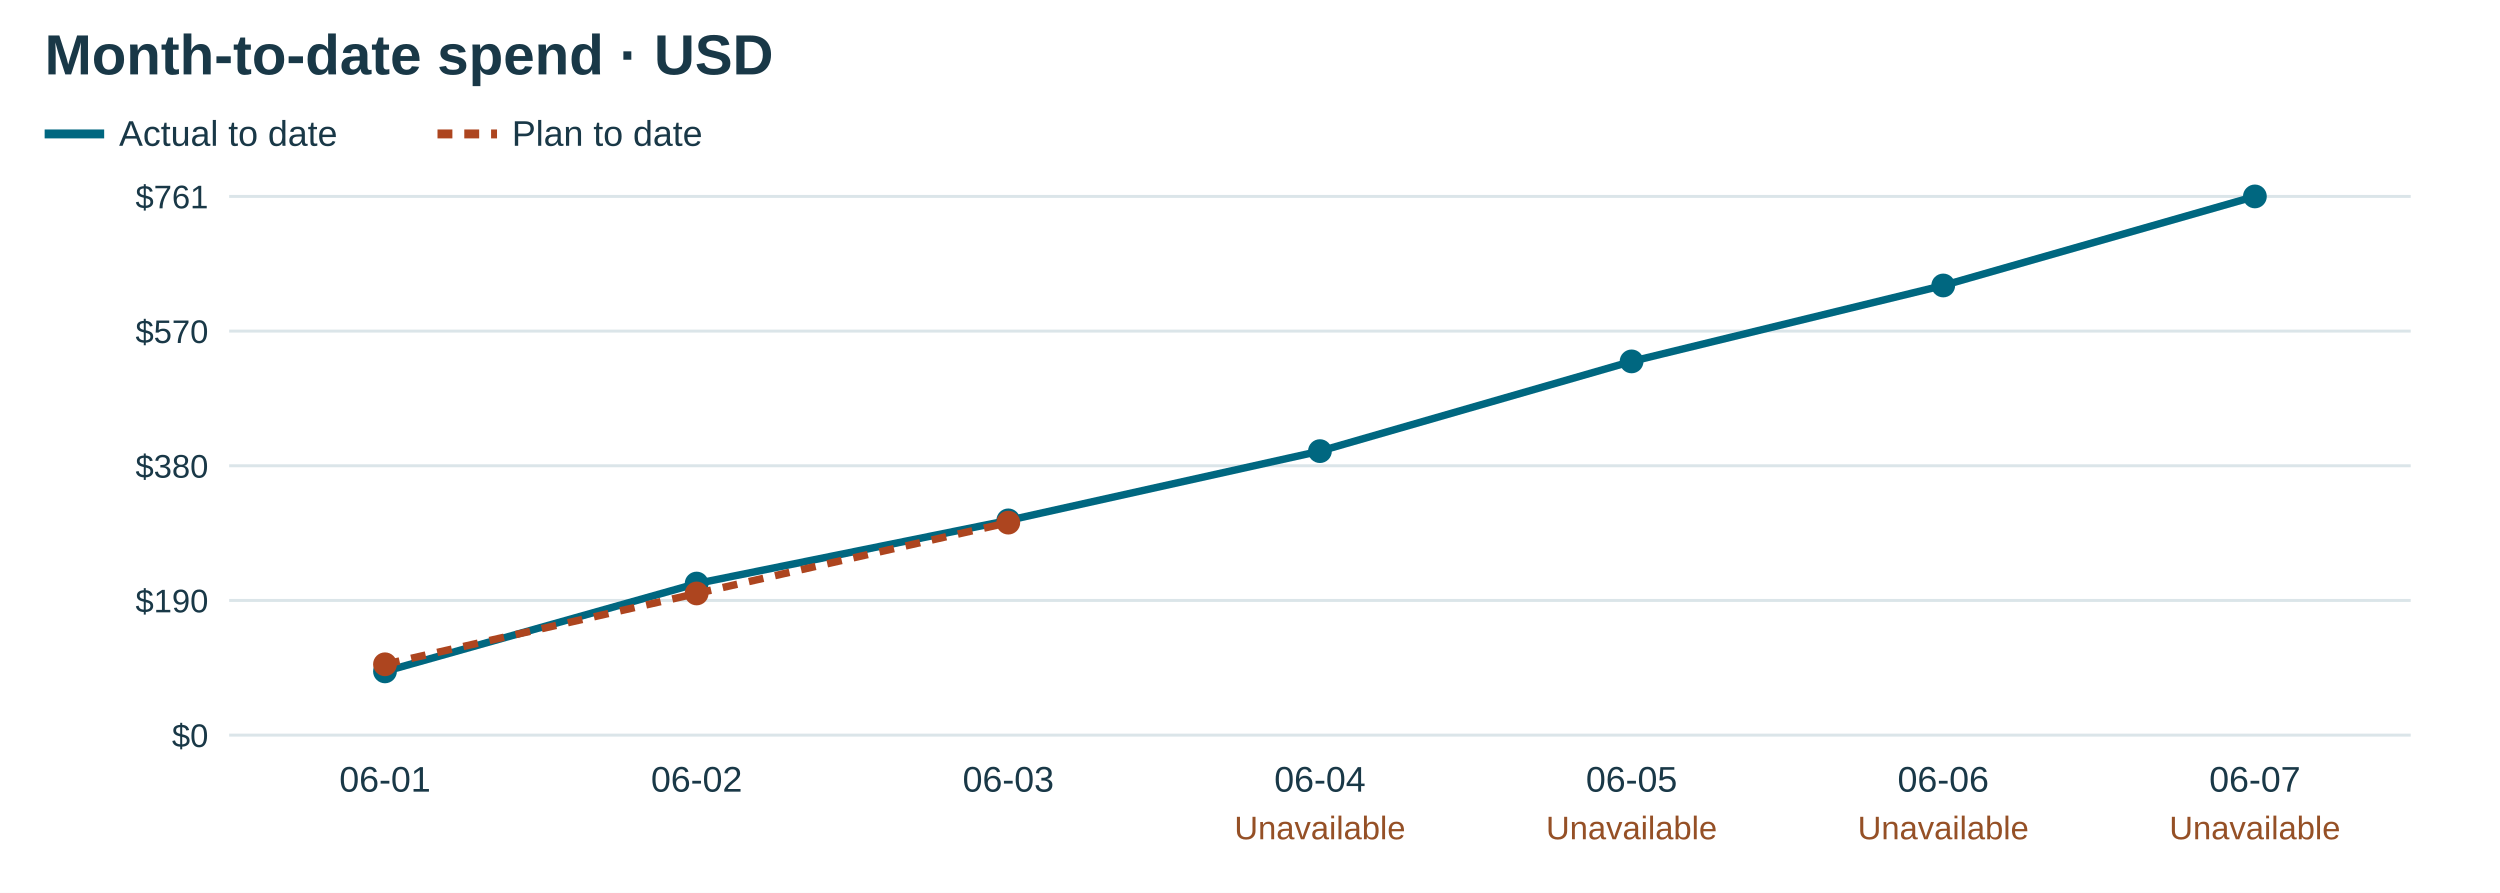
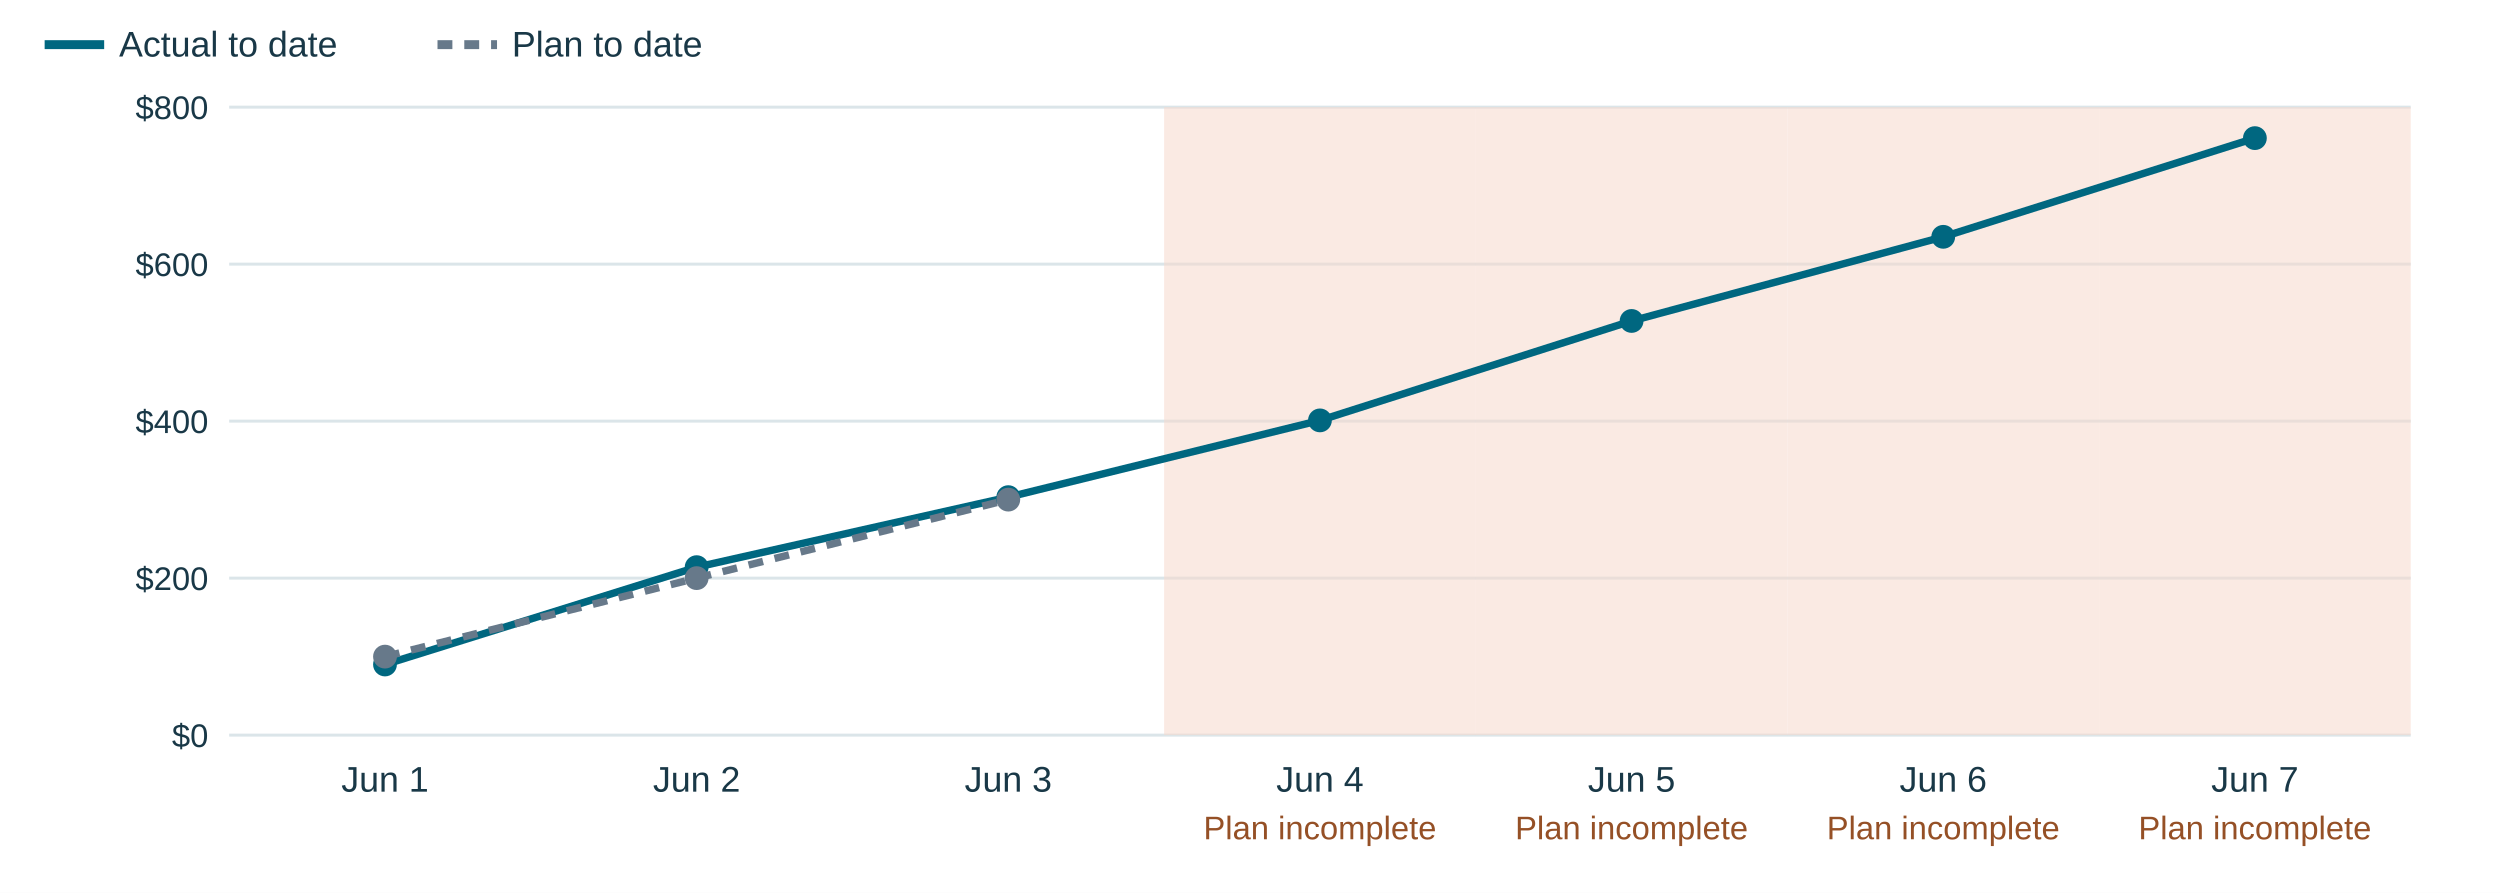
- <svg xmlns="http://www.w3.org/2000/svg" viewBox="0 0 840 300" width="840" height="300" role="img" aria-label="Month-to-date spend · USD">
+ <svg xmlns="http://www.w3.org/2000/svg" viewBox="0 0 840 300" width="840" height="300" role="img" aria-label="">
  <rect width="840" height="300" fill="white" />
  <g font-family="Arial,sans-serif" fill="#193847">
-     <text x="15" y="25" font-size="19" font-weight="bold">Month-to-date spend · USD</text>
-     <line x1="15" x2="35" y1="45" y2="45" stroke="#006780" stroke-width="3" />
-     <text x="40" y="49" font-size="12">Actual to date</text>
-     <line x1="147" x2="167" y1="45" y2="45" stroke="#ad451f" stroke-width="3" stroke-dasharray="5 4" />
-     <text x="172" y="49" font-size="12">Plan to date</text>
+     <line x1="15" x2="35" y1="15" y2="15" stroke="#006780" stroke-width="3" />
+     <text x="40" y="19" font-size="12">Actual to date</text>
+     <line x1="147" x2="167" y1="15" y2="15" stroke="#67798a" stroke-width="3" stroke-dasharray="5 4" />
+     <text x="172" y="19" font-size="12">Plan to date</text>
    <line x1="77" x2="810" y1="247" y2="247" stroke="#dbe5e9" />
    <text x="70" y="251" text-anchor="end" font-size="11">$0</text>
-     <line x1="77" x2="810" y1="201.75" y2="201.75" stroke="#dbe5e9" />
-     <text x="70" y="205.75" text-anchor="end" font-size="11">$190</text>
-     <line x1="77" x2="810" y1="156.5" y2="156.5" stroke="#dbe5e9" />
-     <text x="70" y="160.5" text-anchor="end" font-size="11">$380</text>
-     <line x1="77" x2="810" y1="111.25" y2="111.25" stroke="#dbe5e9" />
-     <text x="70" y="115.25" text-anchor="end" font-size="11">$570</text>
-     <line x1="77" x2="810" y1="66" y2="66" stroke="#dbe5e9" />
-     <text x="70" y="70" text-anchor="end" font-size="11">$761</text>
-     <text x="129.357" y="266" text-anchor="middle" font-size="12">06-01</text>
-     <text x="234.071" y="266" text-anchor="middle" font-size="12">06-02</text>
-     <text x="338.786" y="266" text-anchor="middle" font-size="12">06-03</text>
-     <text x="443.5" y="266" text-anchor="middle" font-size="12">06-04</text>
-     <text x="443.5" y="282" text-anchor="middle" fill="#955026" font-size="11">Unavailable</text>
-     <text x="548.214" y="266" text-anchor="middle" font-size="12">06-05</text>
-     <text x="548.214" y="282" text-anchor="middle" fill="#955026" font-size="11">Unavailable</text>
-     <text x="652.929" y="266" text-anchor="middle" font-size="12">06-06</text>
-     <text x="652.929" y="282" text-anchor="middle" fill="#955026" font-size="11">Unavailable</text>
-     <text x="757.643" y="266" text-anchor="middle" font-size="12">06-07</text>
-     <text x="757.643" y="282" text-anchor="middle" fill="#955026" font-size="11">Unavailable</text>
-     <circle cx="129.357" cy="225.585" r="4" fill="#006780" />
-     <line x1="129.357" y1="225.585" x2="234.071" y2="196.074" stroke="#006780" stroke-width="2.5" />
-     <circle cx="234.071" cy="196.074" r="4" fill="#006780" />
-     <line x1="234.071" y1="196.074" x2="338.786" y2="174.848" stroke="#006780" stroke-width="2.5" />
-     <circle cx="338.786" cy="174.848" r="4" fill="#006780" />
-     <line x1="338.786" y1="174.848" x2="443.5" y2="151.58" stroke="#006780" stroke-width="2.5" />
-     <circle cx="443.5" cy="151.58" r="4" fill="#006780" />
-     <line x1="443.5" y1="151.58" x2="548.214" y2="121.431" stroke="#006780" stroke-width="2.5" />
-     <circle cx="548.214" cy="121.431" r="4" fill="#006780" />
-     <line x1="548.214" y1="121.431" x2="652.929" y2="95.92" stroke="#006780" stroke-width="2.5" />
-     <circle cx="652.929" cy="95.92" r="4" fill="#006780" />
-     <line x1="652.929" y1="95.92" x2="757.643" y2="66" stroke="#006780" stroke-width="2.5" />
-     <circle cx="757.643" cy="66" r="4" fill="#006780" />
-     <circle cx="129.357" cy="223.201" r="4" fill="#ad451f" />
-     <line x1="129.357" y1="223.201" x2="234.071" y2="199.402" stroke="#ad451f" stroke-width="2.5" stroke-dasharray="5 4" />
-     <circle cx="234.071" cy="199.402" r="4" fill="#ad451f" />
-     <line x1="234.071" y1="199.402" x2="338.786" y2="175.602" stroke="#ad451f" stroke-width="2.5" stroke-dasharray="5 4" />
-     <circle cx="338.786" cy="175.602" r="4" fill="#ad451f" />
+     <line x1="77" x2="810" y1="194.25" y2="194.25" stroke="#dbe5e9" />
+     <text x="70" y="198.25" text-anchor="end" font-size="11">$200</text>
+     <line x1="77" x2="810" y1="141.5" y2="141.5" stroke="#dbe5e9" />
+     <text x="70" y="145.5" text-anchor="end" font-size="11">$400</text>
+     <line x1="77" x2="810" y1="88.75" y2="88.75" stroke="#dbe5e9" />
+     <text x="70" y="92.75" text-anchor="end" font-size="11">$600</text>
+     <line x1="77" x2="810" y1="36" y2="36" stroke="#dbe5e9" />
+     <text x="70" y="40" text-anchor="end" font-size="11">$800</text>
+     <text x="129.357" y="266" text-anchor="middle" font-size="12">Jun 1</text>
+     <text x="234.071" y="266" text-anchor="middle" font-size="12">Jun 2</text>
+     <text x="338.786" y="266" text-anchor="middle" font-size="12">Jun 3</text>
+     <rect x="391.143" y="36" width="104.714" height="211" fill="#f6d9cc" fill-opacity=".55" />
+     <text x="443.5" y="266" text-anchor="middle" font-size="12">Jun 4</text>
+     <text x="443.5" y="282" text-anchor="middle" fill="#955026" font-size="11">Plan incomplete</text>
+     <rect x="495.857" y="36" width="104.714" height="211" fill="#f6d9cc" fill-opacity=".55" />
+     <text x="548.214" y="266" text-anchor="middle" font-size="12">Jun 5</text>
+     <text x="548.214" y="282" text-anchor="middle" fill="#955026" font-size="11">Plan incomplete</text>
+     <rect x="600.571" y="36" width="104.714" height="211" fill="#f6d9cc" fill-opacity=".55" />
+     <text x="652.929" y="266" text-anchor="middle" font-size="12">Jun 6</text>
+     <text x="652.929" y="282" text-anchor="middle" fill="#955026" font-size="11">Plan incomplete</text>
+     <rect x="705.286" y="36" width="104.714" height="211" fill="#f6d9cc" fill-opacity=".55" />
+     <text x="757.643" y="266" text-anchor="middle" font-size="12">Jun 7</text>
+     <text x="757.643" y="282" text-anchor="middle" fill="#955026" font-size="11">Plan incomplete</text>
+     <circle cx="129.357" cy="223.268" r="4" fill="#006780" />
+     <line x1="129.357" y1="223.268" x2="234.071" y2="190.563" stroke="#006780" stroke-width="2.5" />
+     <circle cx="234.071" cy="190.563" r="4" fill="#006780" />
+     <line x1="234.071" y1="190.563" x2="338.786" y2="167.039" stroke="#006780" stroke-width="2.5" />
+     <circle cx="338.786" cy="167.039" r="4" fill="#006780" />
+     <line x1="338.786" y1="167.039" x2="443.5" y2="141.252" stroke="#006780" stroke-width="2.5" />
+     <circle cx="443.5" cy="141.252" r="4" fill="#006780" />
+     <line x1="443.5" y1="141.252" x2="548.214" y2="107.84" stroke="#006780" stroke-width="2.5" />
+     <circle cx="548.214" cy="107.84" r="4" fill="#006780" />
+     <line x1="548.214" y1="107.84" x2="652.929" y2="79.569" stroke="#006780" stroke-width="2.5" />
+     <circle cx="652.929" cy="79.569" r="4" fill="#006780" />
+     <line x1="652.929" y1="79.569" x2="757.643" y2="46.41" stroke="#006780" stroke-width="2.5" />
+     <circle cx="757.643" cy="46.41" r="4" fill="#006780" />
+     <circle cx="129.357" cy="220.625" r="4" fill="#67798a" />
+     <line x1="129.357" y1="220.625" x2="234.071" y2="194.25" stroke="#67798a" stroke-width="2.5" stroke-dasharray="5 4" />
+     <circle cx="234.071" cy="194.25" r="4" fill="#67798a" />
+     <line x1="234.071" y1="194.25" x2="338.786" y2="167.875" stroke="#67798a" stroke-width="2.5" stroke-dasharray="5 4" />
+     <circle cx="338.786" cy="167.875" r="4" fill="#67798a" />
  </g>
</svg>
